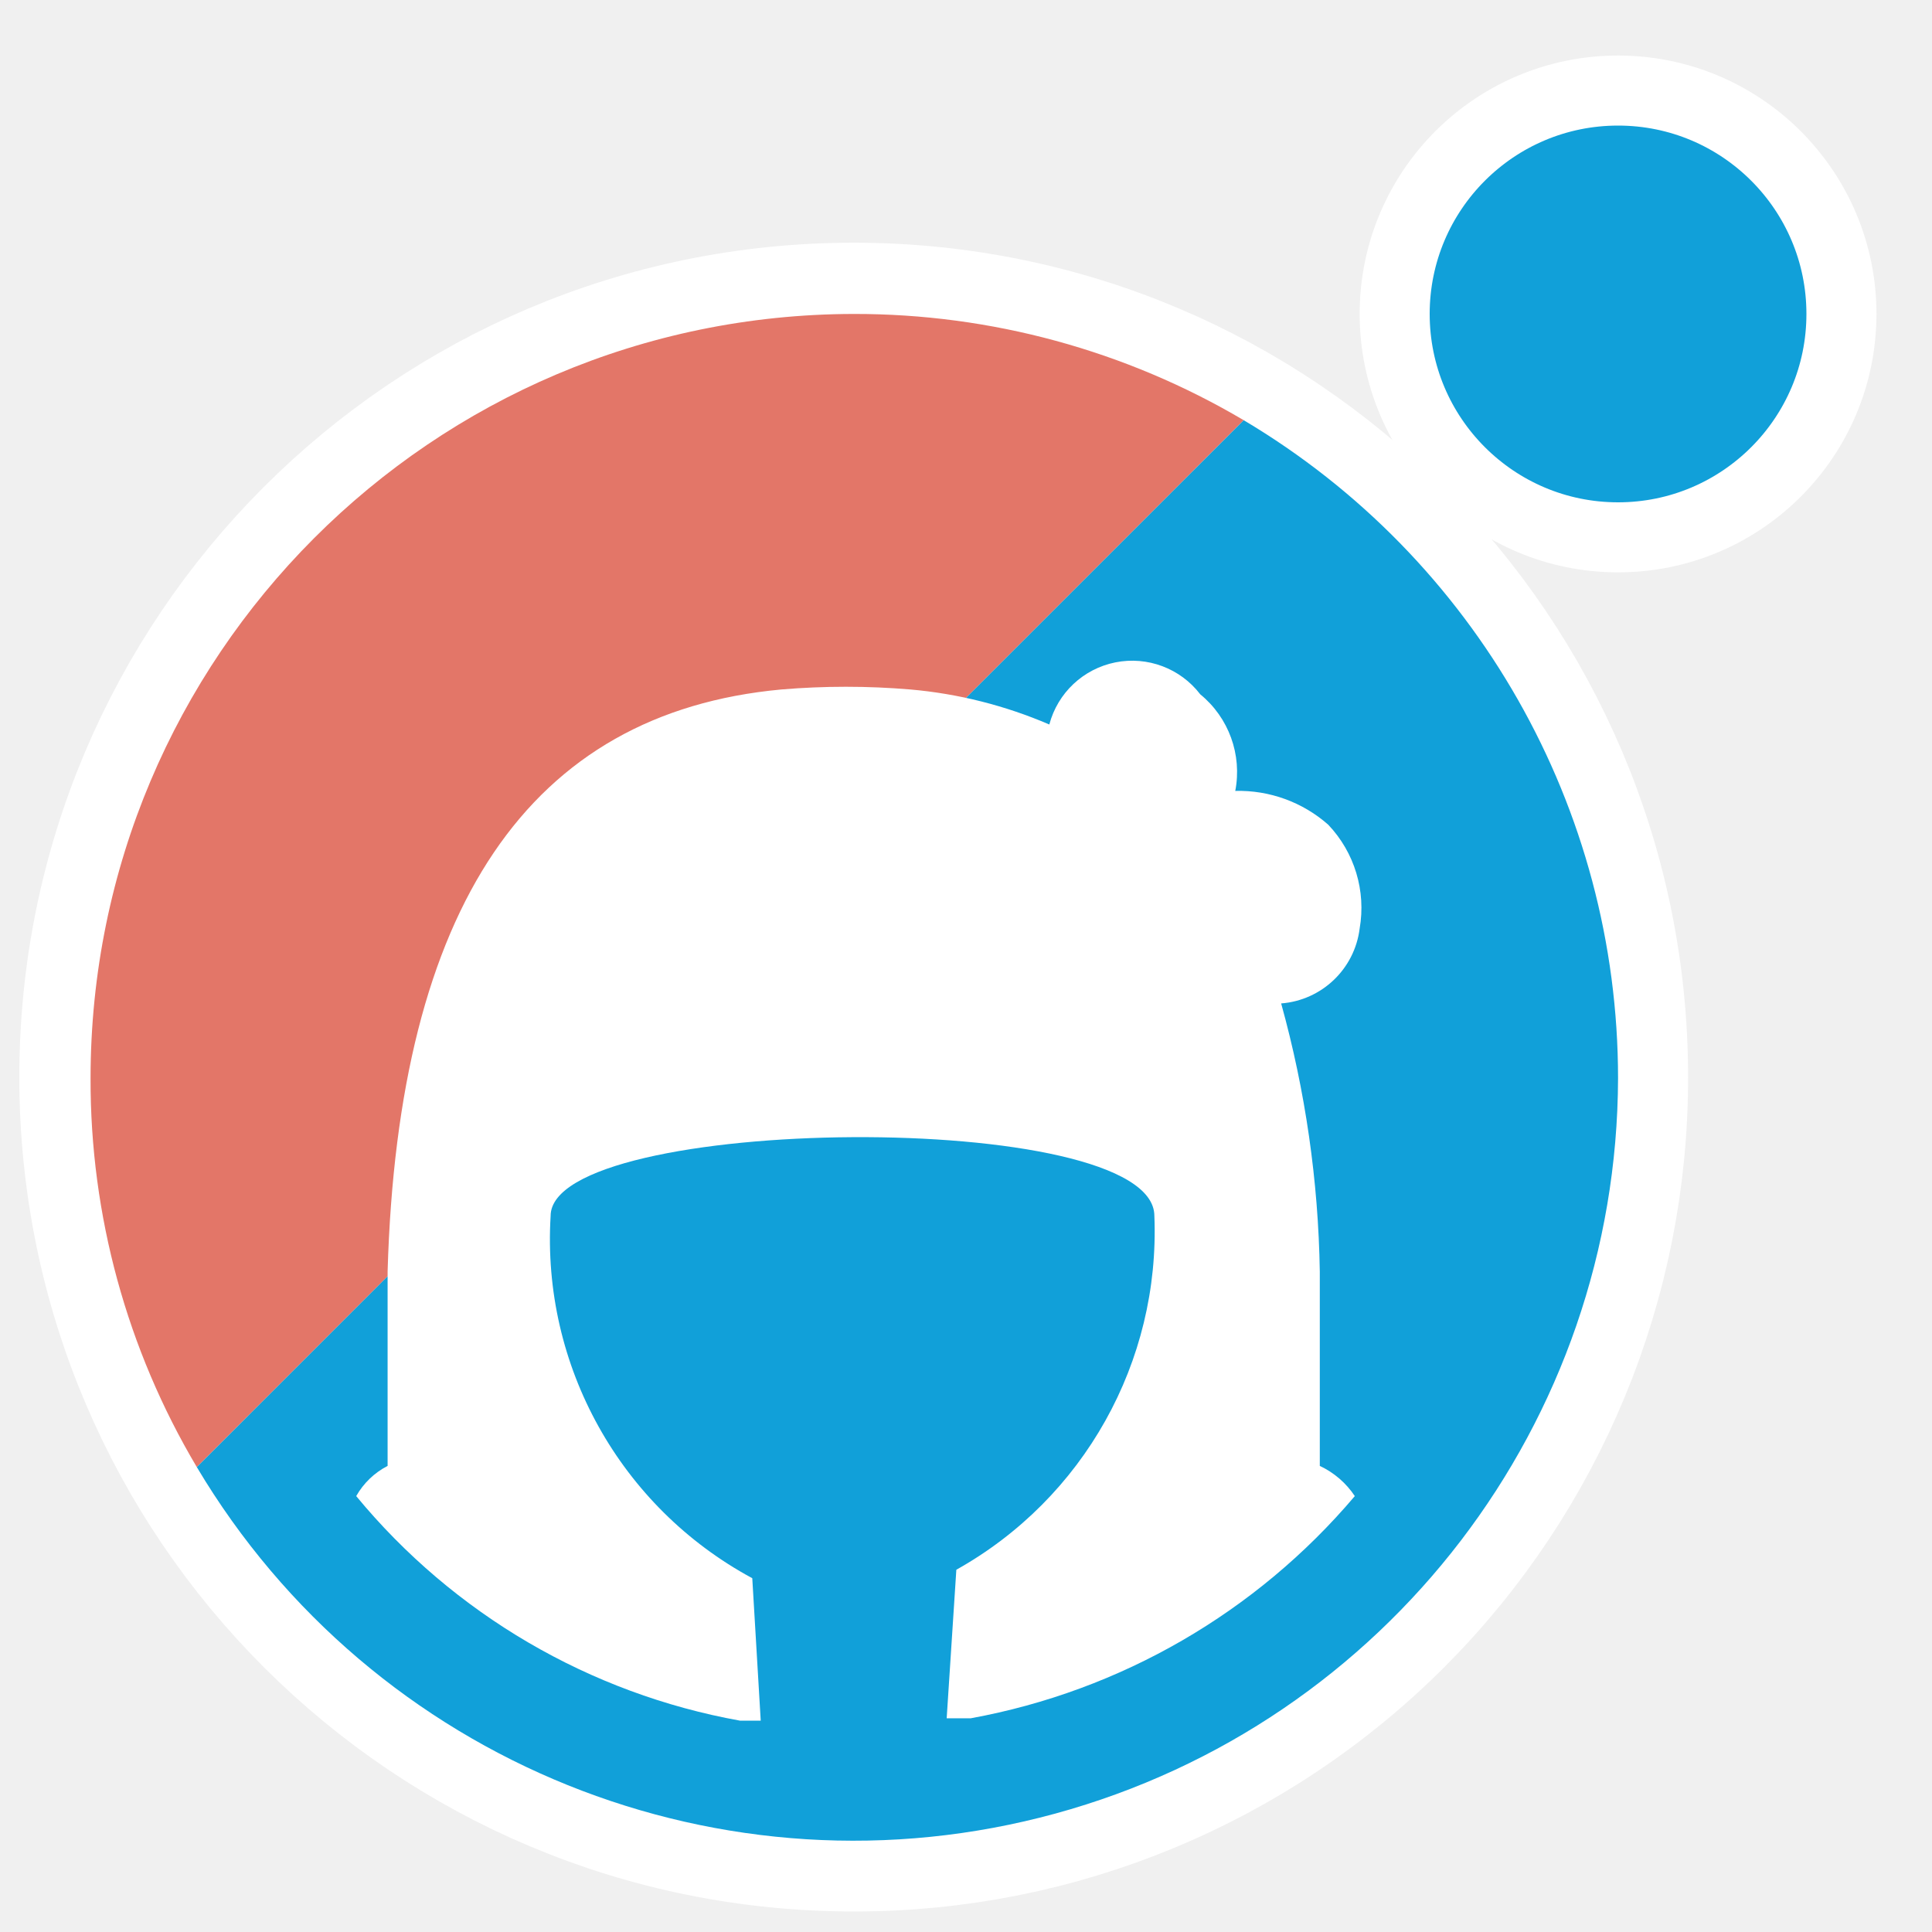
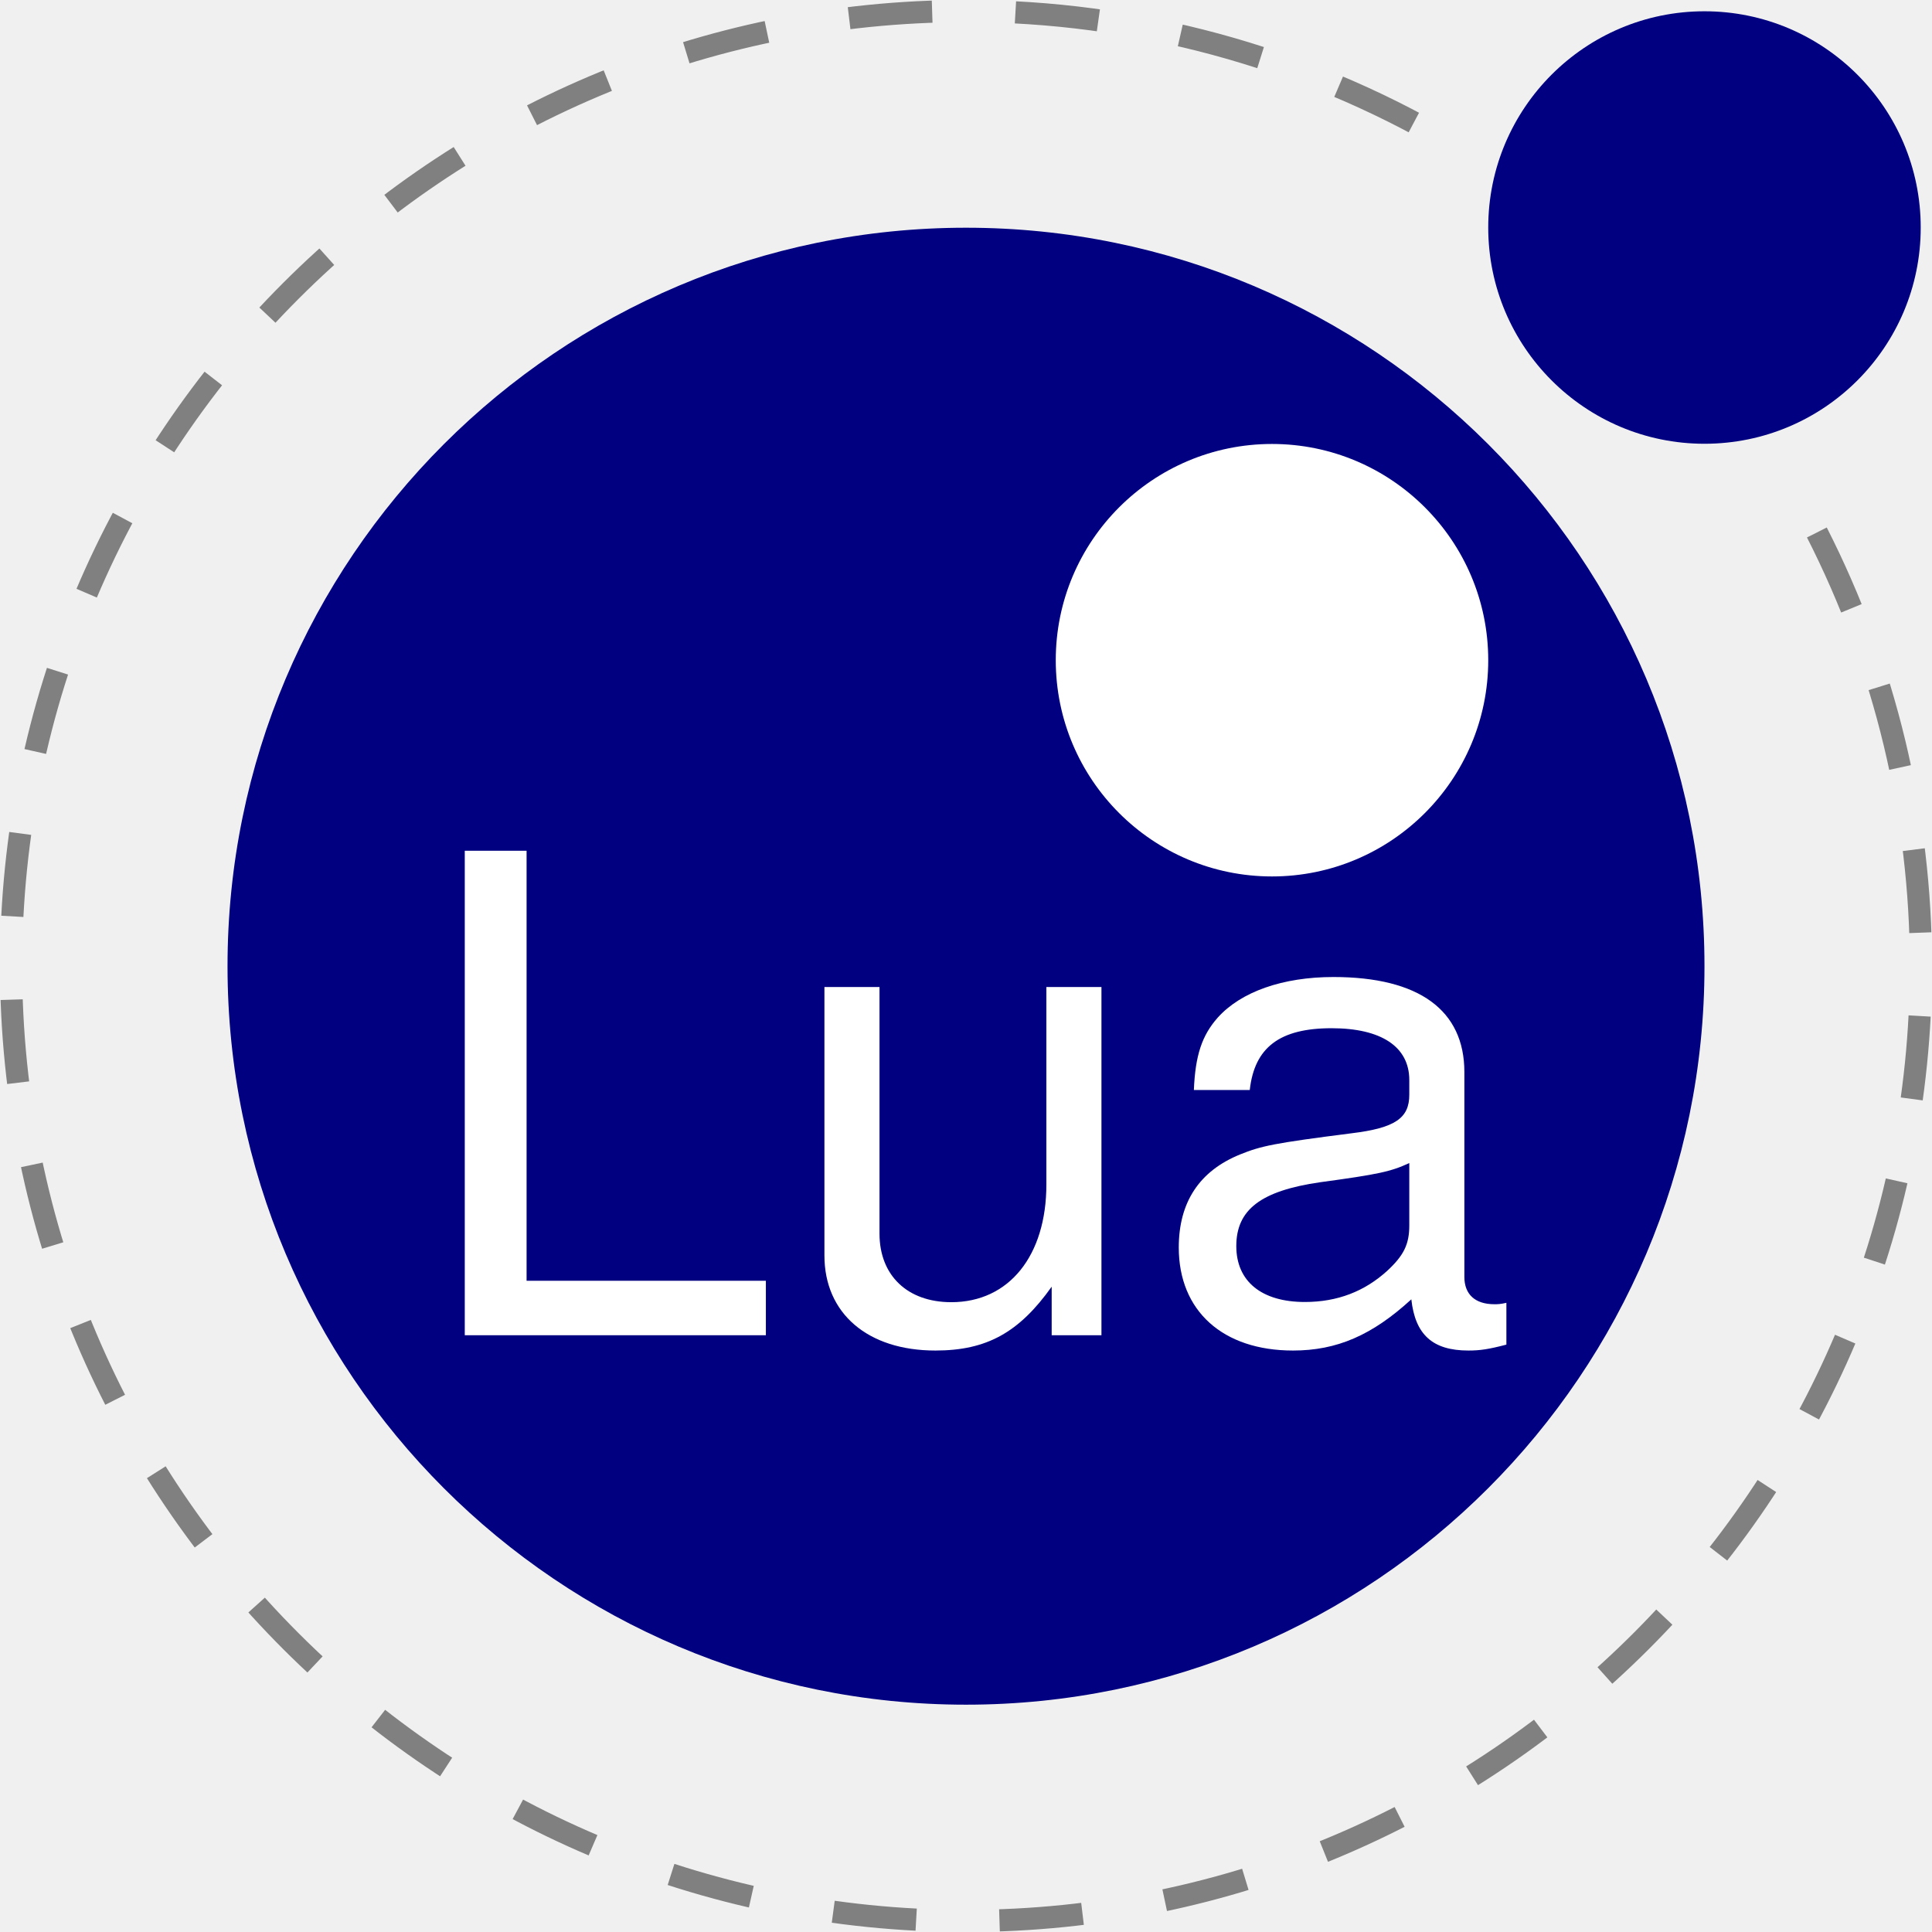
- <svg xmlns="http://www.w3.org/2000/svg" viewBox="0 0 16 16">
-   <defs>
-     <style>.cls-1{fill:none;stroke-width:1.16px;}.cls-1,.cls-5{stroke:#fff;stroke-miterlimit:10;}.cls-2{fill:#e37668;}.cls-3,.cls-5{fill:#11a0d9;}.cls-4{fill:#fff;}.cls-5{stroke-width:0.58px;}</style>
-   </defs>
-   <g id="IDEA_Icons" data-name="IDEA Icons">
-     <path class="cls-1" d="M7.08,15.25A6.33,6.33,0,1,1,13.4,8.92h0A6.32,6.32,0,0,1,7.08,15.25Z" />
-     <path class="cls-2" d="M7.07,2.6A6.33,6.33,0,0,0,.75,8.93a6.27,6.27,0,0,0,.88,3.22L10.3,3.48A6.33,6.33,0,0,0,7.07,2.6Z" />
-     <path class="cls-3" d="M10.3,3.48,1.63,12.15A6.33,6.33,0,0,0,13.4,8.93h0A6.34,6.34,0,0,0,10.3,3.48Z" />
-     <path class="cls-4" d="M10.93,12.14l0-1.61a8.84,8.84,0,0,0-.32-2.22.71.71,0,0,0,.65-.62A1,1,0,0,0,11,6.83a1.12,1.12,0,0,0-.77-.28.83.83,0,0,0-.29-.8A.71.71,0,0,0,8.69,6a3.74,3.74,0,0,0-1.15-.29h0a6.37,6.37,0,0,0-1.07,0h0Q3.34,6,3.21,10.53l0,1.61a.63.63,0,0,0-.26.25,5.35,5.35,0,0,0,3.18,1.86h.17l-.07-1.18a3.19,3.19,0,0,1-1.67-3c0-.84,5-.9,5,0A3.21,3.21,0,0,1,7.92,13l-.08,1.23.2,0a5.45,5.45,0,0,0,3.18-1.84A.71.71,0,0,0,10.93,12.14Z" />
-     <path class="cls-5" d="M13.4,4.45A1.85,1.85,0,1,1,15.25,2.6h0A1.85,1.85,0,0,1,13.4,4.45Z" />
+ <svg xmlns="http://www.w3.org/2000/svg" version="1.0" id="Lua" x="0px" y="0px" width="1024" height="1024" viewBox="0 0 1024 1024" enable-background="new 0 0 947 947" xml:space="preserve">
+   <defs id="defs4162" />
+   <g id="g4142" transform="matrix(1.081239,0,0,1.081239,0.03308611,0.03308611)">
+     <path d="m 835.5,473.6 c 0,-199.8 -162.2,-362 -362,-362 -199.8,0 -362,162.2 -362,362 0,199.8 162.2,362 362,362 199.8,0 362,-162.2 362,-362" id="path4144" style="fill:#000080" />
+     <path d="m 729.5,323.6 c 0,-58.5 -47.5,-106 -106,-106 -58.5,0 -106,47.5 -106,106 0,58.5 47.5,106 106,106 58.5,0 106,-47.5 106,-106" id="path4146" style="fill:#ffffff" />
+     <path d="m 941.5,111.5 c 0,-58.5 -47.5,-106 -106,-106 -58.5,0 -106,47.5 -106,106 0,58.5 47.5,106 106,106 58.5,0 106,-47.4 106,-106" id="path4148" style="fill:#000080" />
+     <g id="g4150">
+       <path d="m 258.1,627.8 117.3,0 0,26.7 -147.6,0 0,-237.5 30.3,0 0,210.8 z" id="path4152" style="fill:#ffffff" />
+       <path d="m 515.5,654.5 0,-23.8 c -16,22.5 -31.9,31.3 -57,31.3 -33.2,0 -54.4,-18.2 -54.4,-46.6 l 0,-131.6 27,0 0,120.9 c 0,20.5 13.7,33.6 35.2,33.6 28.3,0 46.6,-22.8 46.6,-57.7 l 0,-96.8 27,0 0,170.7 -24.4,0 z" id="path4154" style="fill:#ffffff" />
+       <path d="m 738.4,659.1 c -8.8,2.3 -13,2.9 -18.6,2.9 -17.6,0 -26.1,-7.8 -28,-25.1 -19.2,17.6 -36.5,25.1 -58,25.1 -34.5,0 -56,-19.5 -56,-50.5 0,-22.2 10.1,-37.5 30,-45.6 10.4,-4.2 16.3,-5.5 54.7,-10.4 21.5,-2.6 28.3,-7.5 28.3,-18.9 l 0,-7.2 c 0,-16.3 -13.7,-25.4 -38.1,-25.4 -25.4,0 -37.8,9.4 -40.1,30.3 l -27.4,0 c 0.7,-16.9 3.9,-26.7 11.7,-35.5 11.4,-12.7 31.9,-19.9 56.7,-19.9 42,0 64.2,16.3 64.2,46.6 l 0,100.4 c 0,8.5 5.2,13.4 14.7,13.4 1.6,0 2.9,0 5.9,-0.7 l 0,20.5 z m -47.6,-89 c -9.1,4.2 -15,5.5 -43.7,9.4 -29,4.2 -41.1,13.4 -41.1,31.3 0,17.3 12.4,27.4 33.6,27.4 16,0 29.3,-5.2 40.4,-15.3 8.1,-7.5 10.8,-13 10.8,-22.2 l 0,-30.6 z" id="path4156" style="fill:#ffffff" />
+     </g>
+     <path stroke-miterlimit="10" d="m 890.6,261 c 33.5,65.8 51,138.6 51,212.5 0,258.4 -209.7,468.1 -468.1,468.1 C 215.1,941.6 5.4,731.9 5.4,473.5 5.4,215.1 215.1,5.4 473.5,5.4 c 83.1,0 164.6,22.1 236.2,63.9" id="path4158" style="fill:none;stroke:#808080;stroke-width:10.861;stroke-miterlimit:10;stroke-dasharray:40.847" />
  </g>
</svg>
